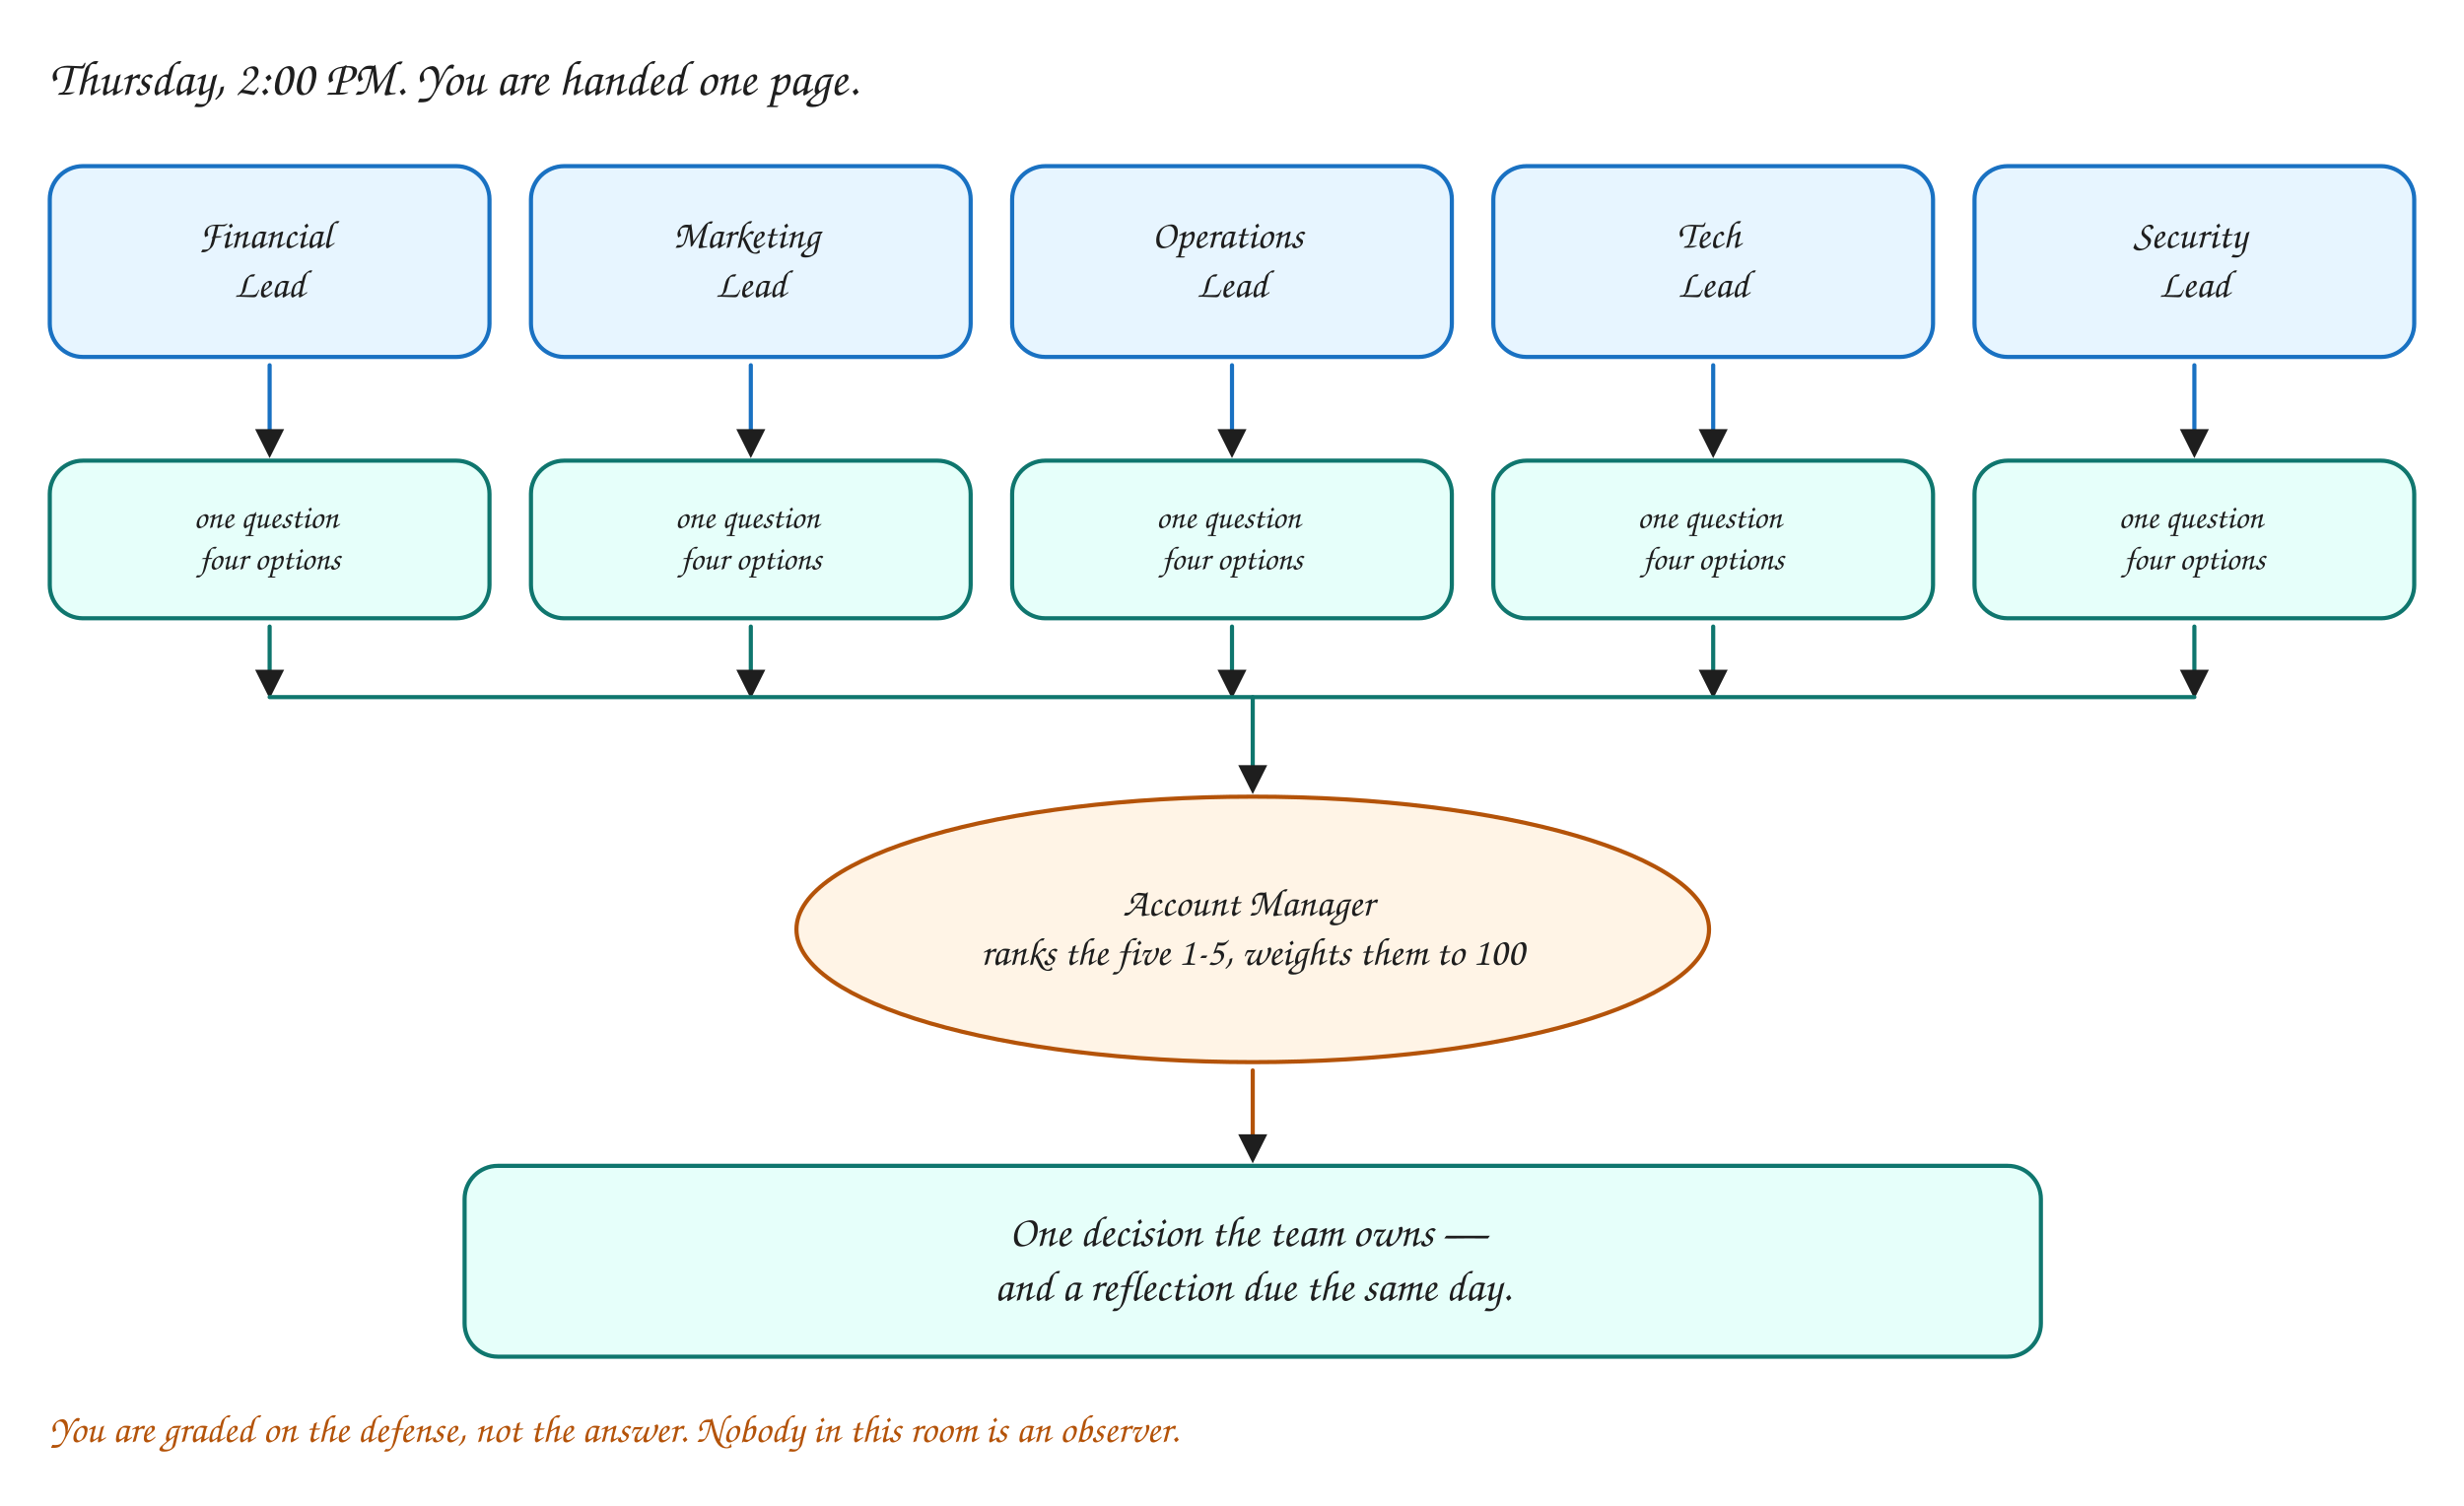
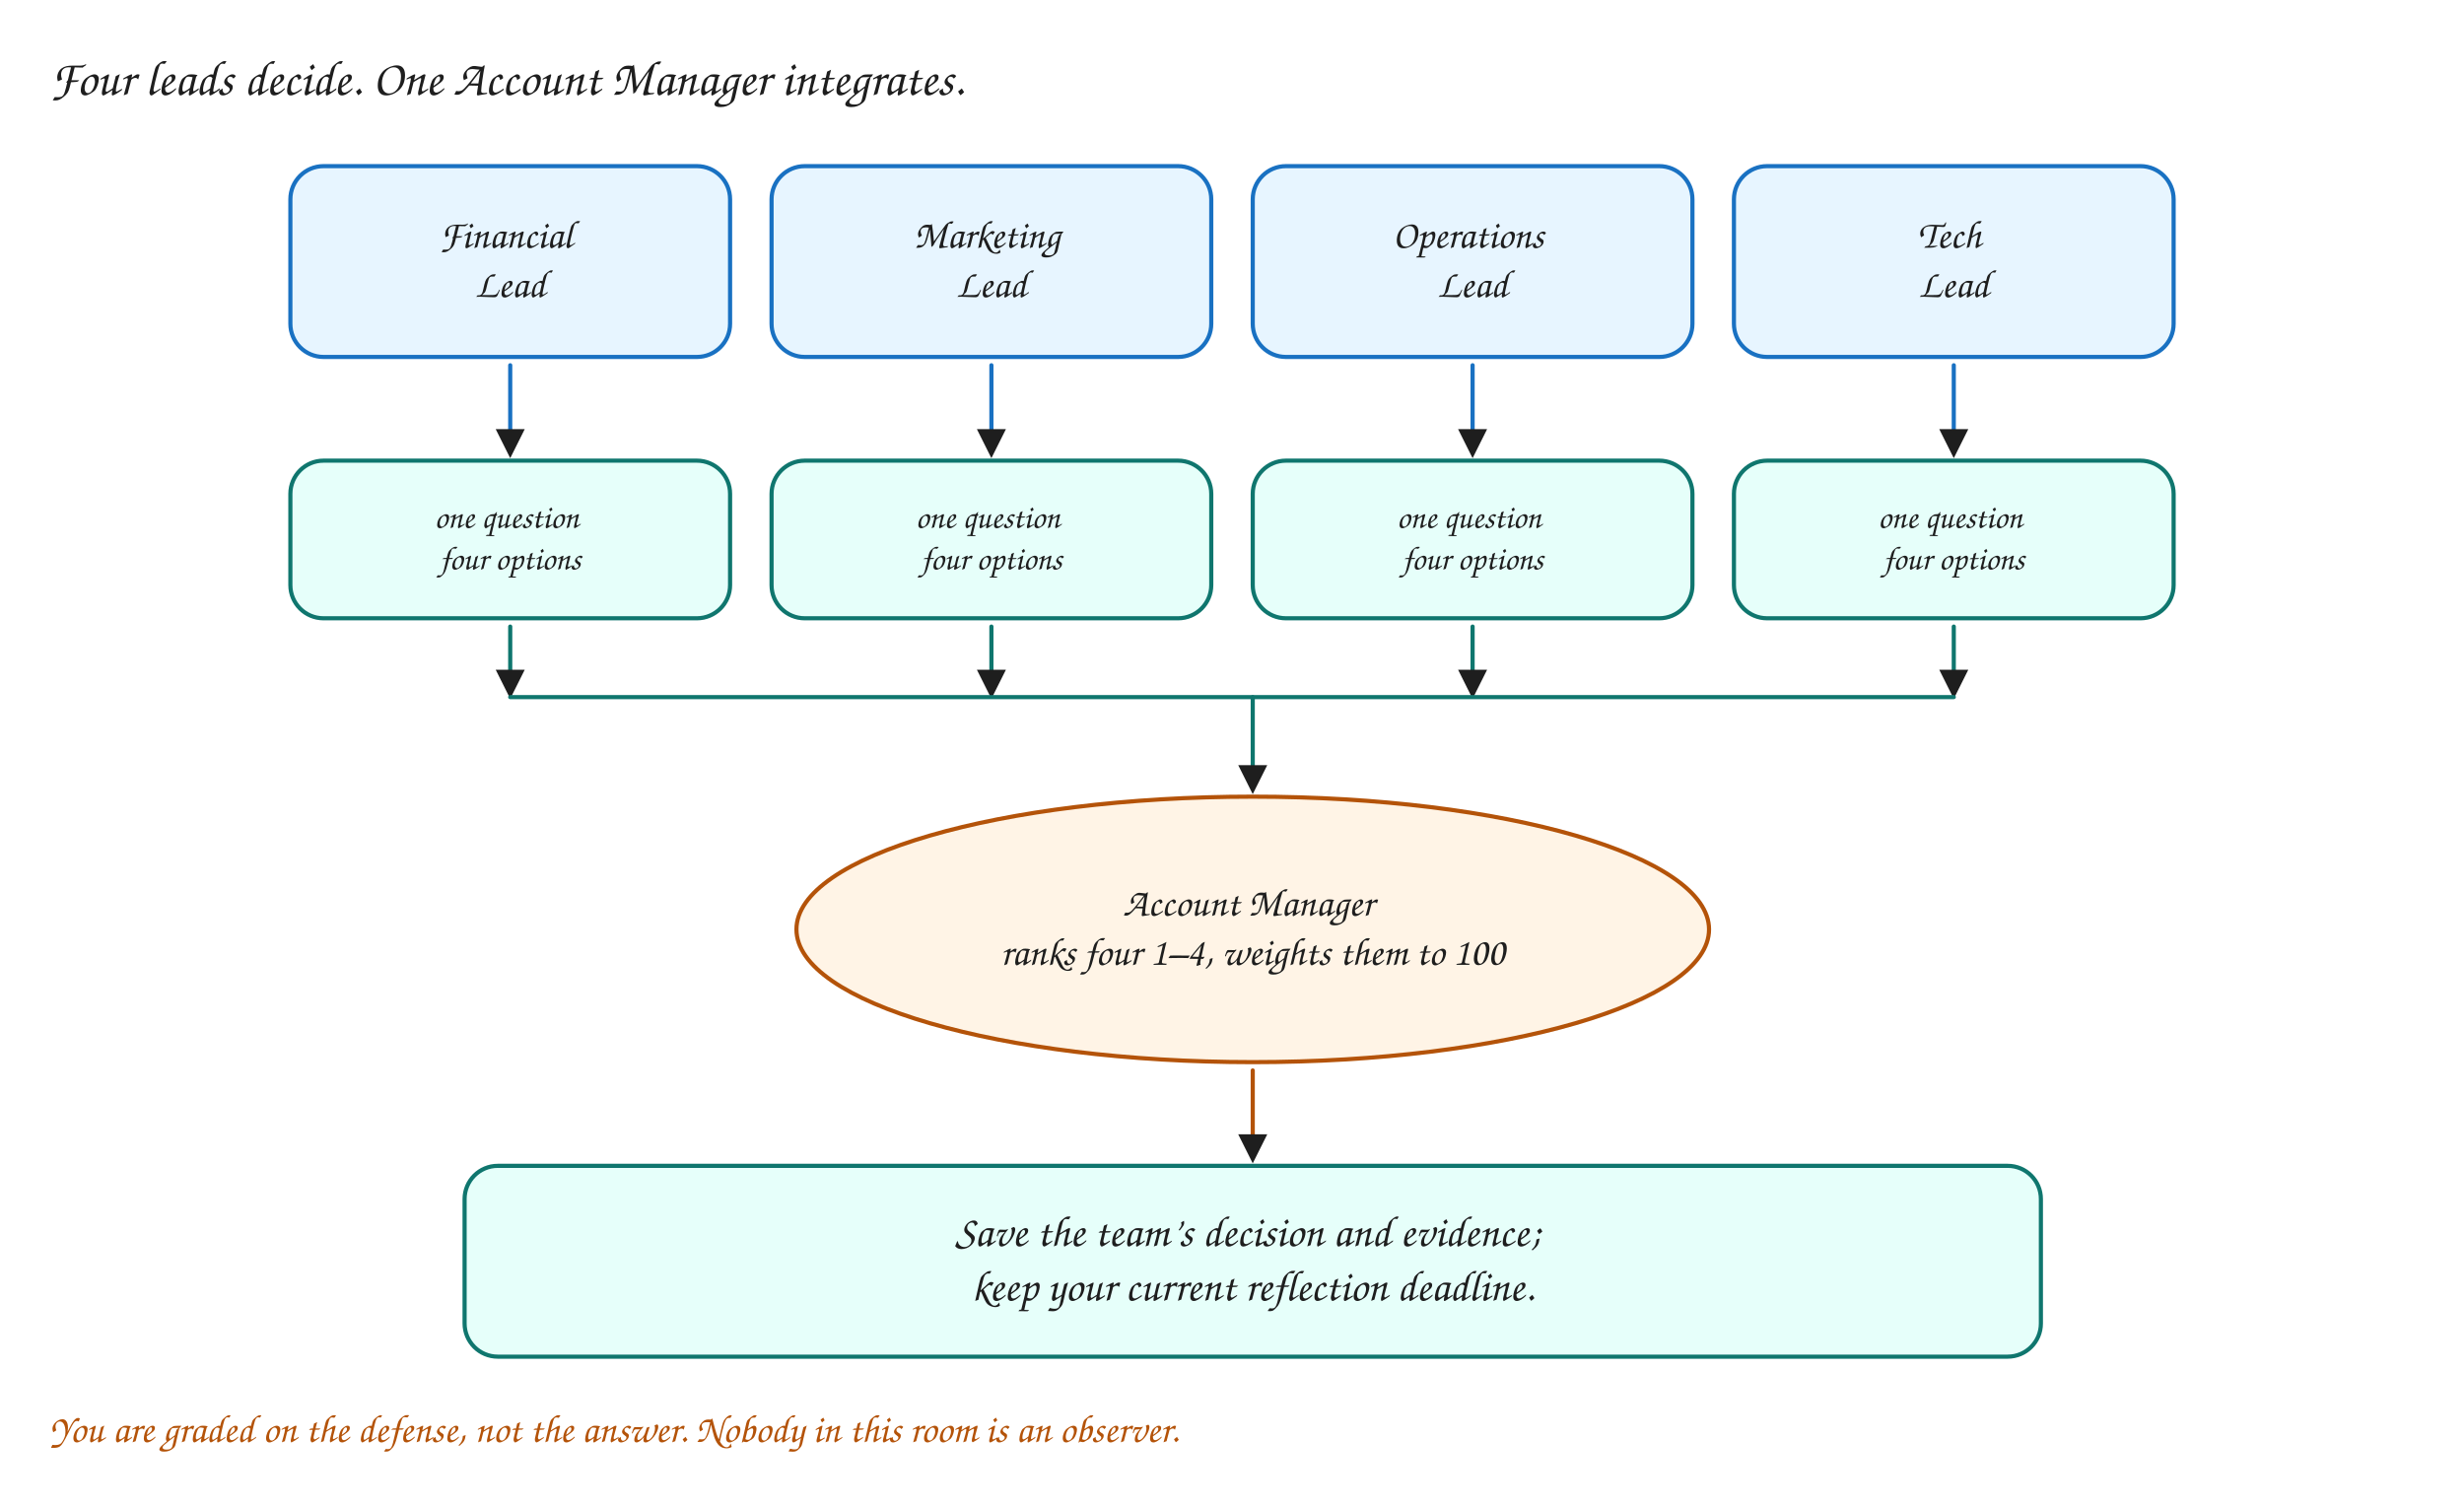
<svg xmlns="http://www.w3.org/2000/svg" viewBox="16.0 16.0 1188.0 725.8" width="1188" height="726" font-family="Segoe Print, Comic Sans MS, Bradley Hand, cursive">
  <defs>
    <marker id="ah-SimulationRoom" viewBox="0 0 10 10" refX="8" refY="5" markerWidth="7" markerHeight="7" orient="auto-start-reverse">
      <path d="M0,0 L10,5 L0,10 z" fill="#1e1e1e" />
    </marker>
  </defs>
  <g data-beat="1">
-     <text x="40.00" y="61.60" font-size="24" fill="#1e1e1e">Thursday, 2:00 PM. You are handed one page.</text>
+     <text x="40.00" y="61.60" font-size="24" fill="#1e1e1e">Four leads decide. One Account Manager integrates.</text>
  </g>
-   <g data-beat="1">
+   <g data-beat="1" transform="translate(116 0)">
    <rect x="40.00" y="96.00" width="212.00" height="92.00" rx="16.0" ry="16.0" fill="#e7f5ff" stroke="#1971c2" stroke-width="2" />
  </g>
-   <g data-beat="1">
+   <g data-beat="1" transform="translate(116 0)">
    <text x="146.00" y="135.35" font-size="19" fill="#1e1e1e" text-anchor="middle">
      <tspan x="146.00">Financial</tspan>
      <tspan x="146.00" dy="23.75">Lead</tspan>
    </text>
  </g>
-   <g data-beat="2">
+   <g data-beat="2" transform="translate(116 0)">
    <path d="M 146.00,192.00 L 146.00,234.00" fill="none" stroke="#1971c2" stroke-width="2" stroke-linecap="round" stroke-linejoin="round" marker-end="url(#ah-SimulationRoom)" />
  </g>
-   <g data-beat="2">
+   <g data-beat="2" transform="translate(116 0)">
    <rect x="40.00" y="238.00" width="212.00" height="76.00" rx="16.0" ry="16.0" fill="#e6fffa" stroke="#0f766e" stroke-width="2" />
  </g>
-   <g data-beat="2">
+   <g data-beat="2" transform="translate(116 0)">
    <text x="146.00" y="270.40" font-size="16" fill="#1e1e1e" text-anchor="middle">
      <tspan x="146.00">one question</tspan>
      <tspan x="146.00" dy="20.00">four options</tspan>
    </text>
  </g>
-   <g data-beat="3">
+   <g data-beat="3" transform="translate(116 0)">
    <path d="M 146.00,318.00 L 146.00,350.00" fill="none" stroke="#0f766e" stroke-width="2" stroke-linecap="round" stroke-linejoin="round" marker-end="url(#ah-SimulationRoom)" />
  </g>
-   <g data-beat="1">
+   <g data-beat="1" transform="translate(116 0)">
    <rect x="272.00" y="96.00" width="212.00" height="92.00" rx="16.0" ry="16.0" fill="#e7f5ff" stroke="#1971c2" stroke-width="2" />
  </g>
-   <g data-beat="1">
+   <g data-beat="1" transform="translate(116 0)">
    <text x="378.00" y="135.35" font-size="19" fill="#1e1e1e" text-anchor="middle">
      <tspan x="378.00">Marketing</tspan>
      <tspan x="378.00" dy="23.75">Lead</tspan>
    </text>
  </g>
-   <g data-beat="2">
+   <g data-beat="2" transform="translate(116 0)">
    <path d="M 378.00,192.00 L 378.00,234.00" fill="none" stroke="#1971c2" stroke-width="2" stroke-linecap="round" stroke-linejoin="round" marker-end="url(#ah-SimulationRoom)" />
  </g>
-   <g data-beat="2">
+   <g data-beat="2" transform="translate(116 0)">
    <rect x="272.00" y="238.00" width="212.00" height="76.00" rx="16.0" ry="16.0" fill="#e6fffa" stroke="#0f766e" stroke-width="2" />
  </g>
-   <g data-beat="2">
+   <g data-beat="2" transform="translate(116 0)">
    <text x="378.00" y="270.40" font-size="16" fill="#1e1e1e" text-anchor="middle">
      <tspan x="378.00">one question</tspan>
      <tspan x="378.00" dy="20.00">four options</tspan>
    </text>
  </g>
-   <g data-beat="3">
+   <g data-beat="3" transform="translate(116 0)">
    <path d="M 378.00,318.00 L 378.00,350.00" fill="none" stroke="#0f766e" stroke-width="2" stroke-linecap="round" stroke-linejoin="round" marker-end="url(#ah-SimulationRoom)" />
  </g>
-   <g data-beat="1">
+   <g data-beat="1" transform="translate(116 0)">
    <rect x="504.00" y="96.00" width="212.00" height="92.00" rx="16.0" ry="16.0" fill="#e7f5ff" stroke="#1971c2" stroke-width="2" />
  </g>
-   <g data-beat="1">
+   <g data-beat="1" transform="translate(116 0)">
    <text x="610.00" y="135.35" font-size="19" fill="#1e1e1e" text-anchor="middle">
      <tspan x="610.00">Operations</tspan>
      <tspan x="610.00" dy="23.75">Lead</tspan>
    </text>
  </g>
-   <g data-beat="2">
+   <g data-beat="2" transform="translate(116 0)">
    <path d="M 610.00,192.00 L 610.00,234.00" fill="none" stroke="#1971c2" stroke-width="2" stroke-linecap="round" stroke-linejoin="round" marker-end="url(#ah-SimulationRoom)" />
  </g>
-   <g data-beat="2">
+   <g data-beat="2" transform="translate(116 0)">
    <rect x="504.00" y="238.00" width="212.00" height="76.00" rx="16.0" ry="16.0" fill="#e6fffa" stroke="#0f766e" stroke-width="2" />
  </g>
-   <g data-beat="2">
+   <g data-beat="2" transform="translate(116 0)">
    <text x="610.00" y="270.40" font-size="16" fill="#1e1e1e" text-anchor="middle">
      <tspan x="610.00">one question</tspan>
      <tspan x="610.00" dy="20.00">four options</tspan>
    </text>
  </g>
-   <g data-beat="3">
+   <g data-beat="3" transform="translate(116 0)">
    <path d="M 610.00,318.00 L 610.00,350.00" fill="none" stroke="#0f766e" stroke-width="2" stroke-linecap="round" stroke-linejoin="round" marker-end="url(#ah-SimulationRoom)" />
  </g>
-   <g data-beat="1">
+   <g data-beat="1" transform="translate(116 0)">
    <rect x="736.00" y="96.00" width="212.00" height="92.00" rx="16.0" ry="16.0" fill="#e7f5ff" stroke="#1971c2" stroke-width="2" />
  </g>
-   <g data-beat="1">
+   <g data-beat="1" transform="translate(116 0)">
    <text x="842.00" y="135.35" font-size="19" fill="#1e1e1e" text-anchor="middle">
      <tspan x="842.00">Tech</tspan>
      <tspan x="842.00" dy="23.75">Lead</tspan>
    </text>
  </g>
-   <g data-beat="2">
+   <g data-beat="2" transform="translate(116 0)">
    <path d="M 842.00,192.00 L 842.00,234.00" fill="none" stroke="#1971c2" stroke-width="2" stroke-linecap="round" stroke-linejoin="round" marker-end="url(#ah-SimulationRoom)" />
  </g>
-   <g data-beat="2">
+   <g data-beat="2" transform="translate(116 0)">
    <rect x="736.00" y="238.00" width="212.00" height="76.00" rx="16.0" ry="16.0" fill="#e6fffa" stroke="#0f766e" stroke-width="2" />
  </g>
-   <g data-beat="2">
+   <g data-beat="2" transform="translate(116 0)">
    <text x="842.00" y="270.40" font-size="16" fill="#1e1e1e" text-anchor="middle">
      <tspan x="842.00">one question</tspan>
      <tspan x="842.00" dy="20.00">four options</tspan>
    </text>
  </g>
-   <g data-beat="3">
+   <g data-beat="3" transform="translate(116 0)">
    <path d="M 842.00,318.00 L 842.00,350.00" fill="none" stroke="#0f766e" stroke-width="2" stroke-linecap="round" stroke-linejoin="round" marker-end="url(#ah-SimulationRoom)" />
  </g>
-   <g data-beat="1">
-     <rect x="968.00" y="96.00" width="212.00" height="92.00" rx="16.0" ry="16.0" fill="#e7f5ff" stroke="#1971c2" stroke-width="2" />
-   </g>
-   <g data-beat="1">
-     <text x="1074.00" y="135.35" font-size="19" fill="#1e1e1e" text-anchor="middle">
-       <tspan x="1074.00">Security</tspan>
-       <tspan x="1074.00" dy="23.75">Lead</tspan>
-     </text>
-   </g>
-   <g data-beat="2">
-     <path d="M 1074.00,192.00 L 1074.00,234.00" fill="none" stroke="#1971c2" stroke-width="2" stroke-linecap="round" stroke-linejoin="round" marker-end="url(#ah-SimulationRoom)" />
-   </g>
-   <g data-beat="2">
-     <rect x="968.00" y="238.00" width="212.00" height="76.00" rx="16.0" ry="16.0" fill="#e6fffa" stroke="#0f766e" stroke-width="2" />
-   </g>
-   <g data-beat="2">
-     <text x="1074.00" y="270.40" font-size="16" fill="#1e1e1e" text-anchor="middle">
-       <tspan x="1074.00">one question</tspan>
-       <tspan x="1074.00" dy="20.00">four options</tspan>
-     </text>
-   </g>
  <g data-beat="3">
-     <path d="M 1074.00,318.00 L 1074.00,350.00" fill="none" stroke="#0f766e" stroke-width="2" stroke-linecap="round" stroke-linejoin="round" marker-end="url(#ah-SimulationRoom)" />
-   </g>
-   <g data-beat="3">
-     <path d="M 146.00,352.00 L 1074.00,352.00" fill="none" stroke="#0f766e" stroke-width="2" stroke-linecap="round" stroke-linejoin="round" />
+     <path d="M 262.00,352.00 L 958.00,352.00" fill="none" stroke="#0f766e" stroke-width="2" stroke-linecap="round" stroke-linejoin="round" />
  </g>
  <g data-beat="3">
    <path d="M 620.00,352.00 L 620.00,396.00" fill="none" stroke="#0f766e" stroke-width="2" stroke-linecap="round" stroke-linejoin="round" marker-end="url(#ah-SimulationRoom)" />
  </g>
  <g data-beat="3">
    <ellipse cx="620.00" cy="464.00" rx="220.00" ry="64.00" fill="#fff4e6" stroke="#b45309" stroke-width="2" />
  </g>
  <g data-beat="3">
    <text x="620.00" y="457.35" font-size="19" fill="#1e1e1e" text-anchor="middle">
      <tspan x="620.00">Account Manager</tspan>
-       <tspan x="620.00" dy="23.75">ranks the five 1-5, weights them to 100</tspan>
+       <tspan x="620.00" dy="23.75">ranks four 1–4, weights them to 100</tspan>
    </text>
  </g>
  <g data-beat="4">
    <path d="M 620.00,532.00 L 620.00,574.00" fill="none" stroke="#b45309" stroke-width="2" stroke-linecap="round" stroke-linejoin="round" marker-end="url(#ah-SimulationRoom)" />
  </g>
  <g data-beat="4">
    <rect x="240.00" y="578.00" width="760.00" height="92.00" rx="16.0" ry="16.0" fill="#e6fffa" stroke="#0f766e" stroke-width="2" />
  </g>
  <g data-beat="4">
    <text x="620.00" y="616.65" font-size="21" fill="#1e1e1e" text-anchor="middle">
-       <tspan x="620.00">One decision the team owns —</tspan>
-       <tspan x="620.00" dy="26.25">and a reflection due the same day.</tspan>
+       <tspan x="620.00">Save the team’s decision and evidence;</tspan>
+       <tspan x="620.00" dy="26.25">keep your current reflection deadline.</tspan>
    </text>
  </g>
  <g data-beat="5">
    <text x="40.00" y="711.10" font-size="19" fill="#b45309">You are graded on the defense, not the answer. Nobody in this room is an observer.</text>
  </g>
</svg>
